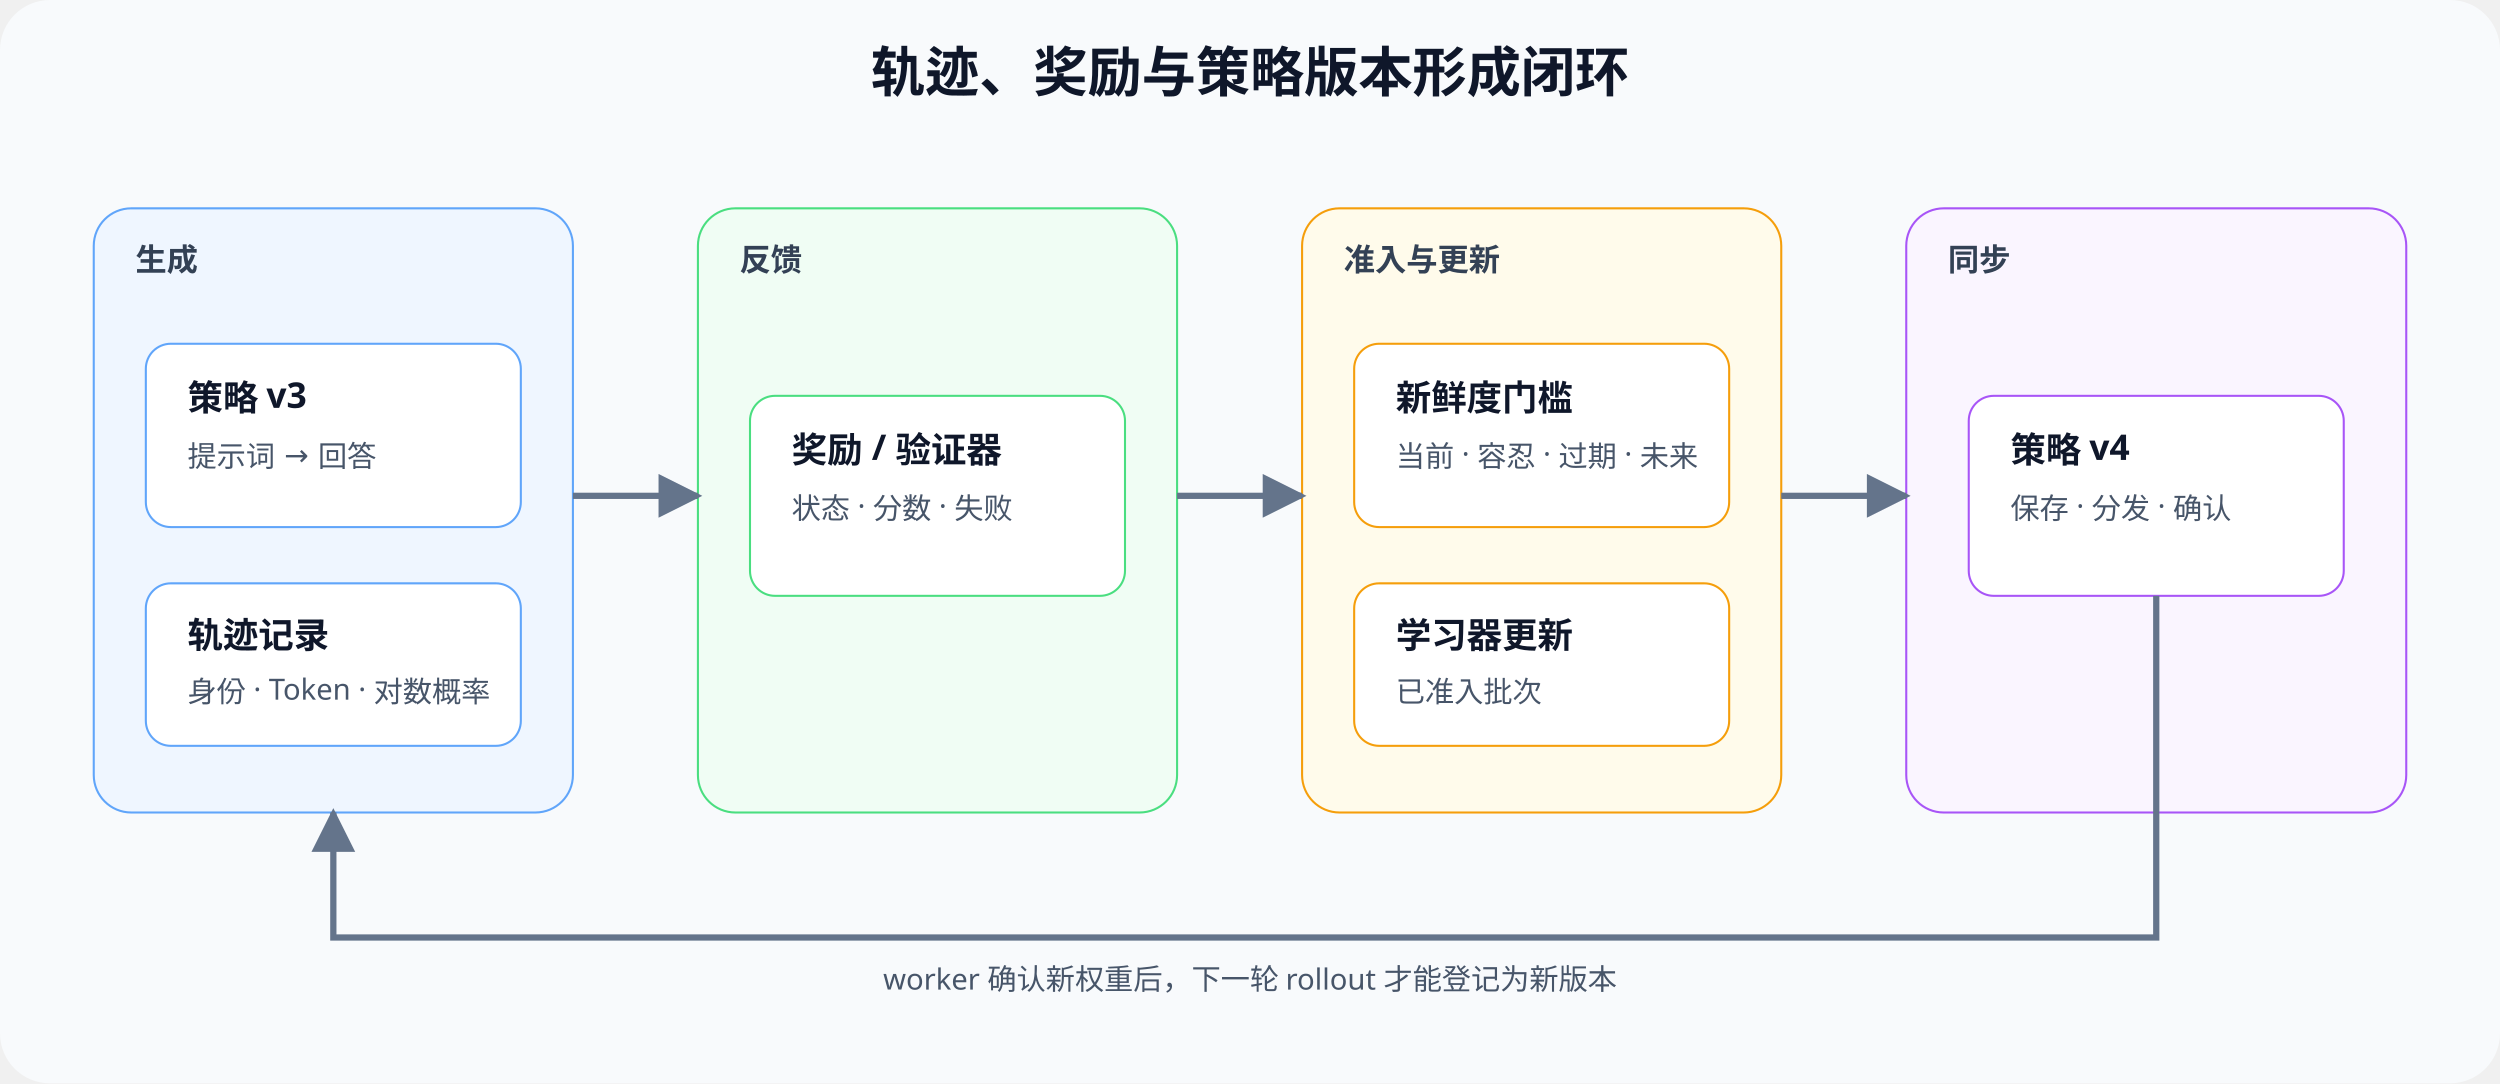
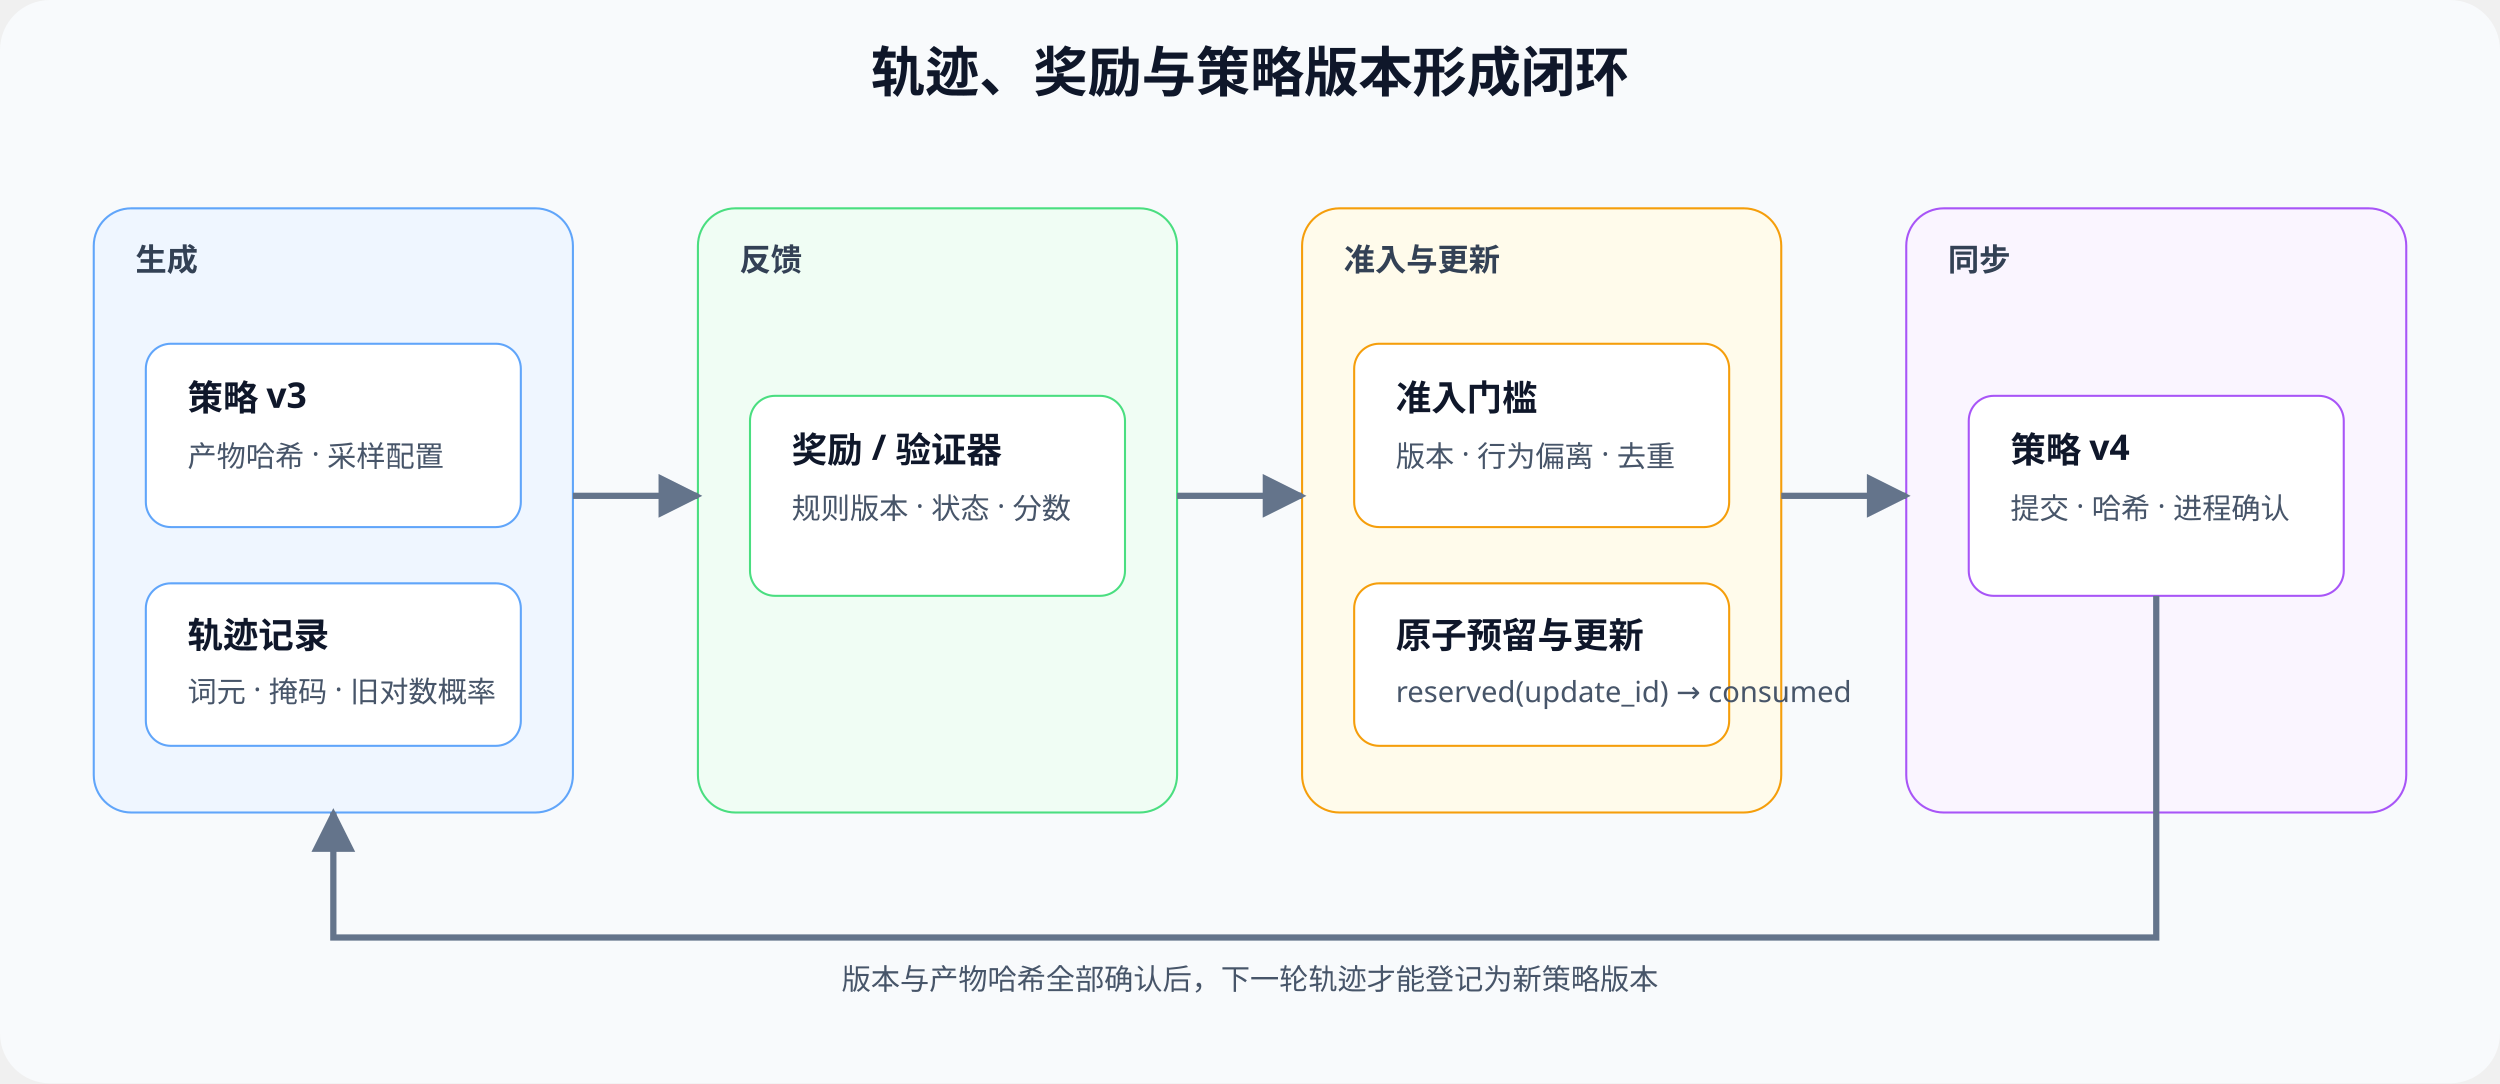
<svg xmlns="http://www.w3.org/2000/svg" width="1200" height="520" viewBox="0 0 1200 520">
  <defs>
    <marker id="a" viewBox="0 0 10 10" refX="9" refY="5" markerWidth="7" markerHeight="7" orient="auto">
      <path d="M0 0L10 5L0 10Z" fill="#64748b" />
    </marker>
    <style>.t{font:700 26px sans-serif;fill:#0f172a}.n{font:700 17px sans-serif;fill:#0f172a}.s{font:14px sans-serif;fill:#475569}.g{font:700 15px sans-serif;fill:#334155}</style>
  </defs>
  <rect width="1200" height="520" rx="24" fill="#f8fafc" />
  <text x="600" y="44" text-anchor="middle" class="t">轨迹、奖励与策略版本形成闭环</text>
  <rect x="45" y="100" width="230" height="290" rx="18" fill="#eff6ff" stroke="#60a5fa" />
  <text x="65" y="130" class="g">生成</text>
  <rect x="70" y="165" width="180" height="88" rx="12" fill="#fff" stroke="#60a5fa" />
  <text x="90" y="197" class="n">策略 v3</text>
-   <text x="90" y="224" class="s">提示词 → 回答</text>
+   <text x="90" y="224" class="s">产物哈希 · 采样配置</text>
  <rect x="70" y="280" width="180" height="78" rx="12" fill="#fff" stroke="#60a5fa" />
  <text x="90" y="311" class="n">轨迹记录</text>
-   <text x="90" y="337" class="s">身份 · Token · 对数概率</text>
+   <text x="90" y="337" class="s">词元 · 掩码 · 旧对数概率</text>
  <rect x="335" y="100" width="230" height="290" rx="18" fill="#f0fdf4" stroke="#4ade80" />
  <text x="355" y="130" class="g">反馈</text>
  <rect x="360" y="190" width="180" height="96" rx="12" fill="#fff" stroke="#4ade80" />
  <text x="380" y="222" class="n">奖励 / 验证器</text>
-   <text x="380" y="249" class="s">状态 · 分数 · 失败</text>
+   <text x="380" y="249" class="s">规则版本 · 状态 · 分数</text>
  <rect x="625" y="100" width="230" height="290" rx="18" fill="#fffbeb" stroke="#f59e0b" />
  <text x="645" y="130" class="g">准入与更新</text>
  <rect x="650" y="165" width="180" height="88" rx="12" fill="#fff" stroke="#f59e0b" />
-   <text x="670" y="197" class="n">新鲜度门槛</text>
-   <text x="670" y="224" class="s">当前 · 容忍 · 过期 · 未来</text>
+   <text x="670" y="197" class="n">准入门槛</text>
+   <text x="670" y="224" class="s">版本 · 行为偏离 · 去重</text>
  <rect x="650" y="280" width="180" height="78" rx="12" fill="#fff" stroke="#f59e0b" />
-   <text x="670" y="311" class="n">学习器更新</text>
-   <text x="670" y="337" class="s">已准入批次</text>
+   <text x="670" y="311" class="n">原子预留与更新</text>
+   <text x="670" y="337" class="s">reserved(update_id) → consumed</text>
  <rect x="915" y="100" width="240" height="290" rx="18" fill="#faf5ff" stroke="#a855f7" />
  <text x="935" y="130" class="g">同步</text>
  <rect x="945" y="190" width="180" height="96" rx="12" fill="#fff" stroke="#a855f7" />
  <text x="965" y="222" class="n">策略 v4</text>
-   <text x="965" y="249" class="s">保存 · 分发 · 确认</text>
+   <text x="965" y="249" class="s">提交 · 哈希 · 进程确认</text>
  <path d="M275 238H335" stroke="#64748b" stroke-width="3" marker-end="url(#a)" />
  <path d="M565 238H625" stroke="#64748b" stroke-width="3" marker-end="url(#a)" />
  <path d="M855 238H915" stroke="#64748b" stroke-width="3" marker-end="url(#a)" />
  <path d="M1035 286V450H160V390" fill="none" stroke="#64748b" stroke-width="3" marker-end="url(#a)" />
-   <text x="600" y="475" text-anchor="middle" class="s">worker 确认新权重后，下一轮 rollout 才能登记为新版本</text>
+   <text x="600" y="475" text-anchor="middle" class="s">版本与产物哈希全部确认后，下一轮轨迹才能登记为新策略版本</text>
</svg>
